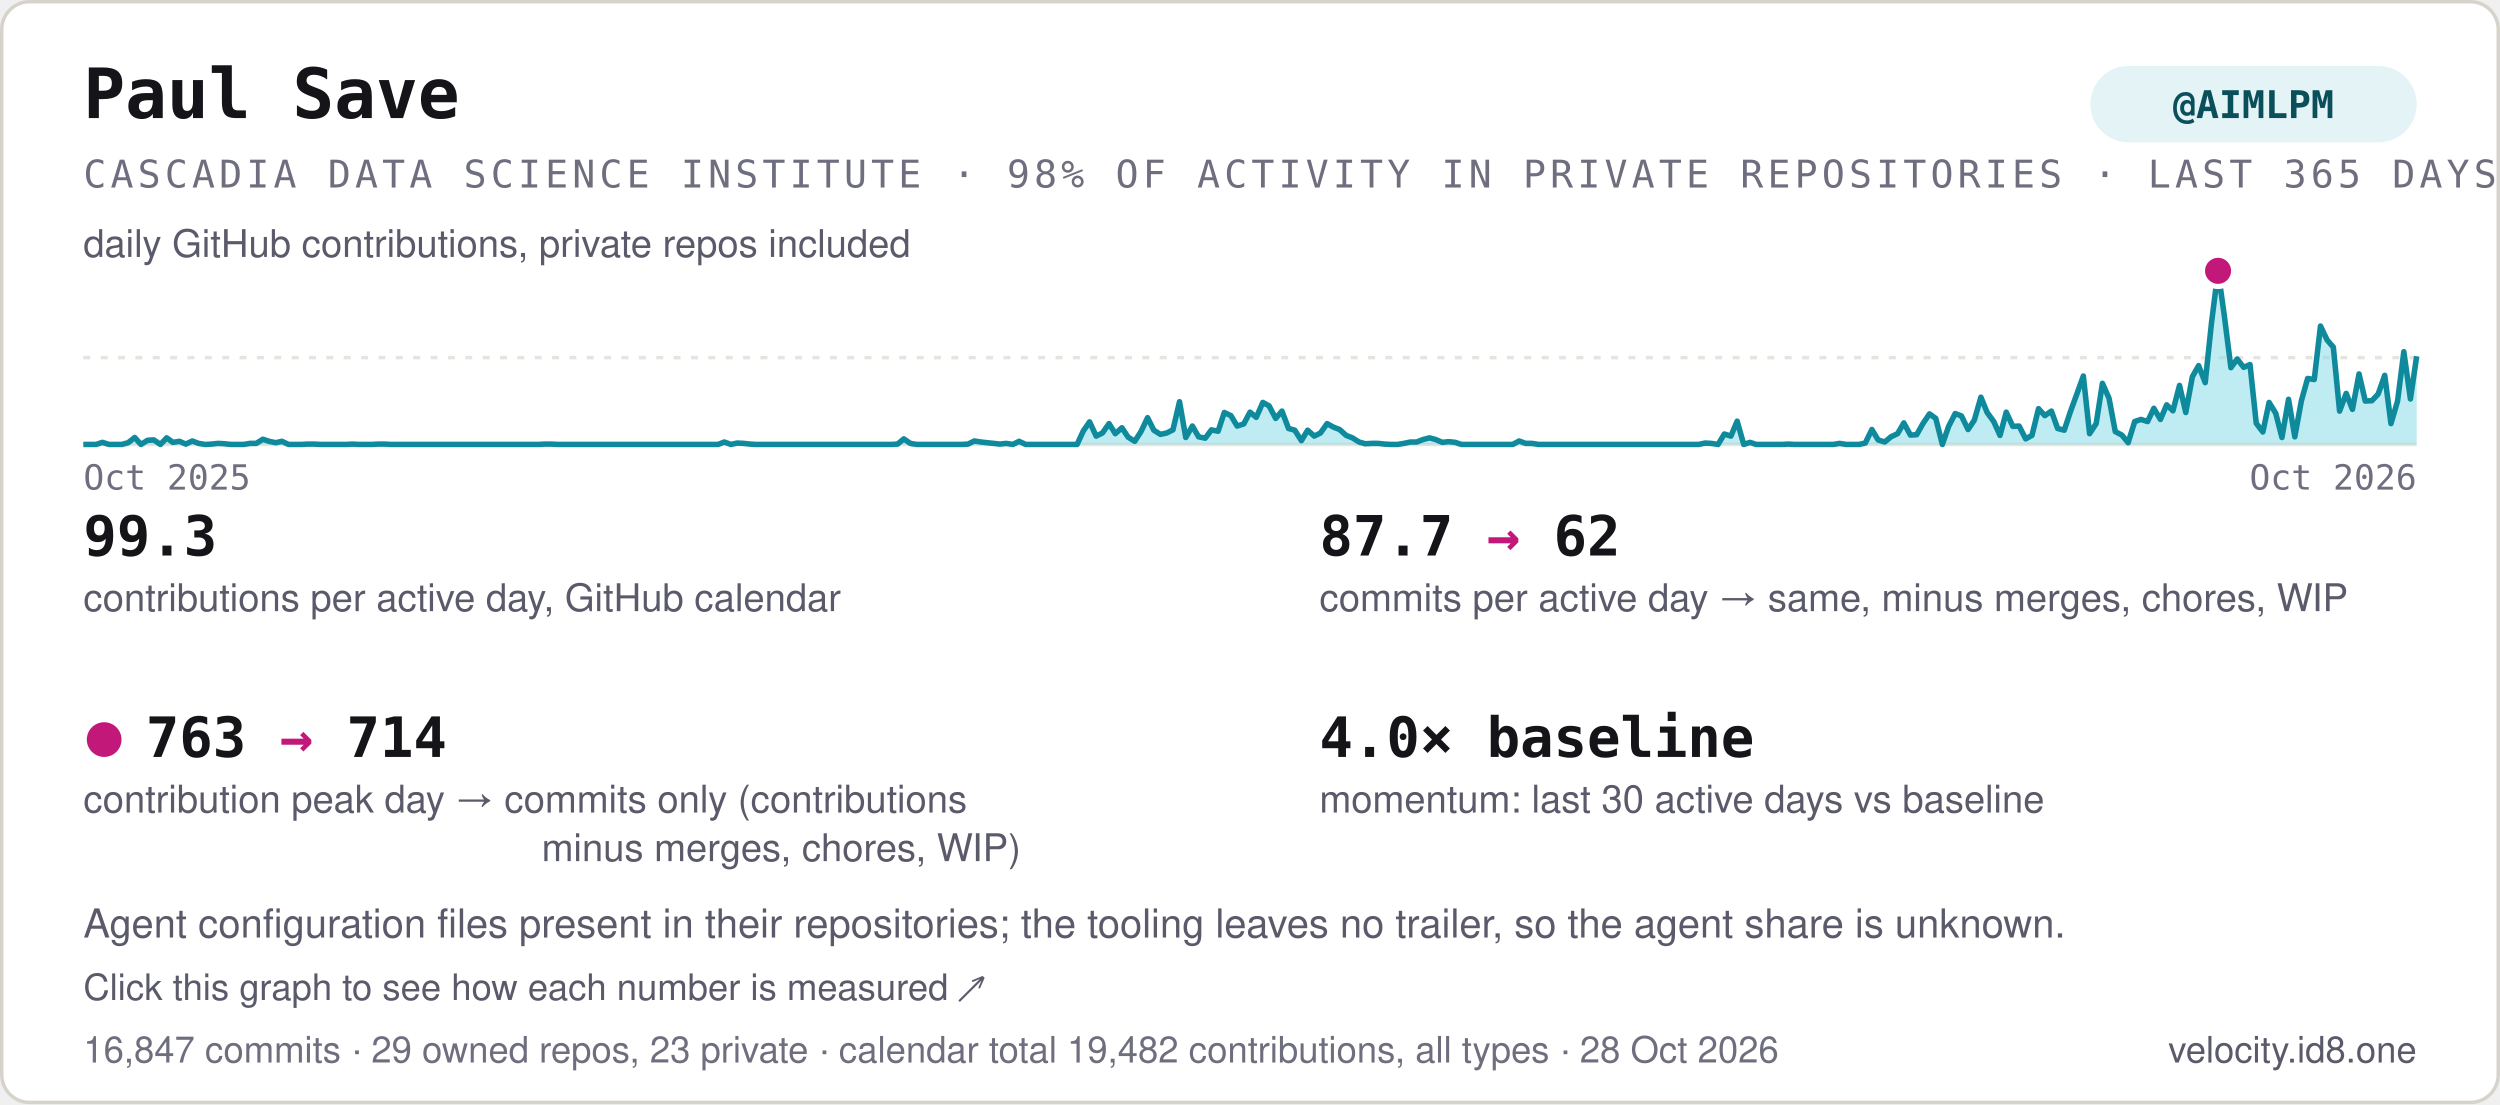
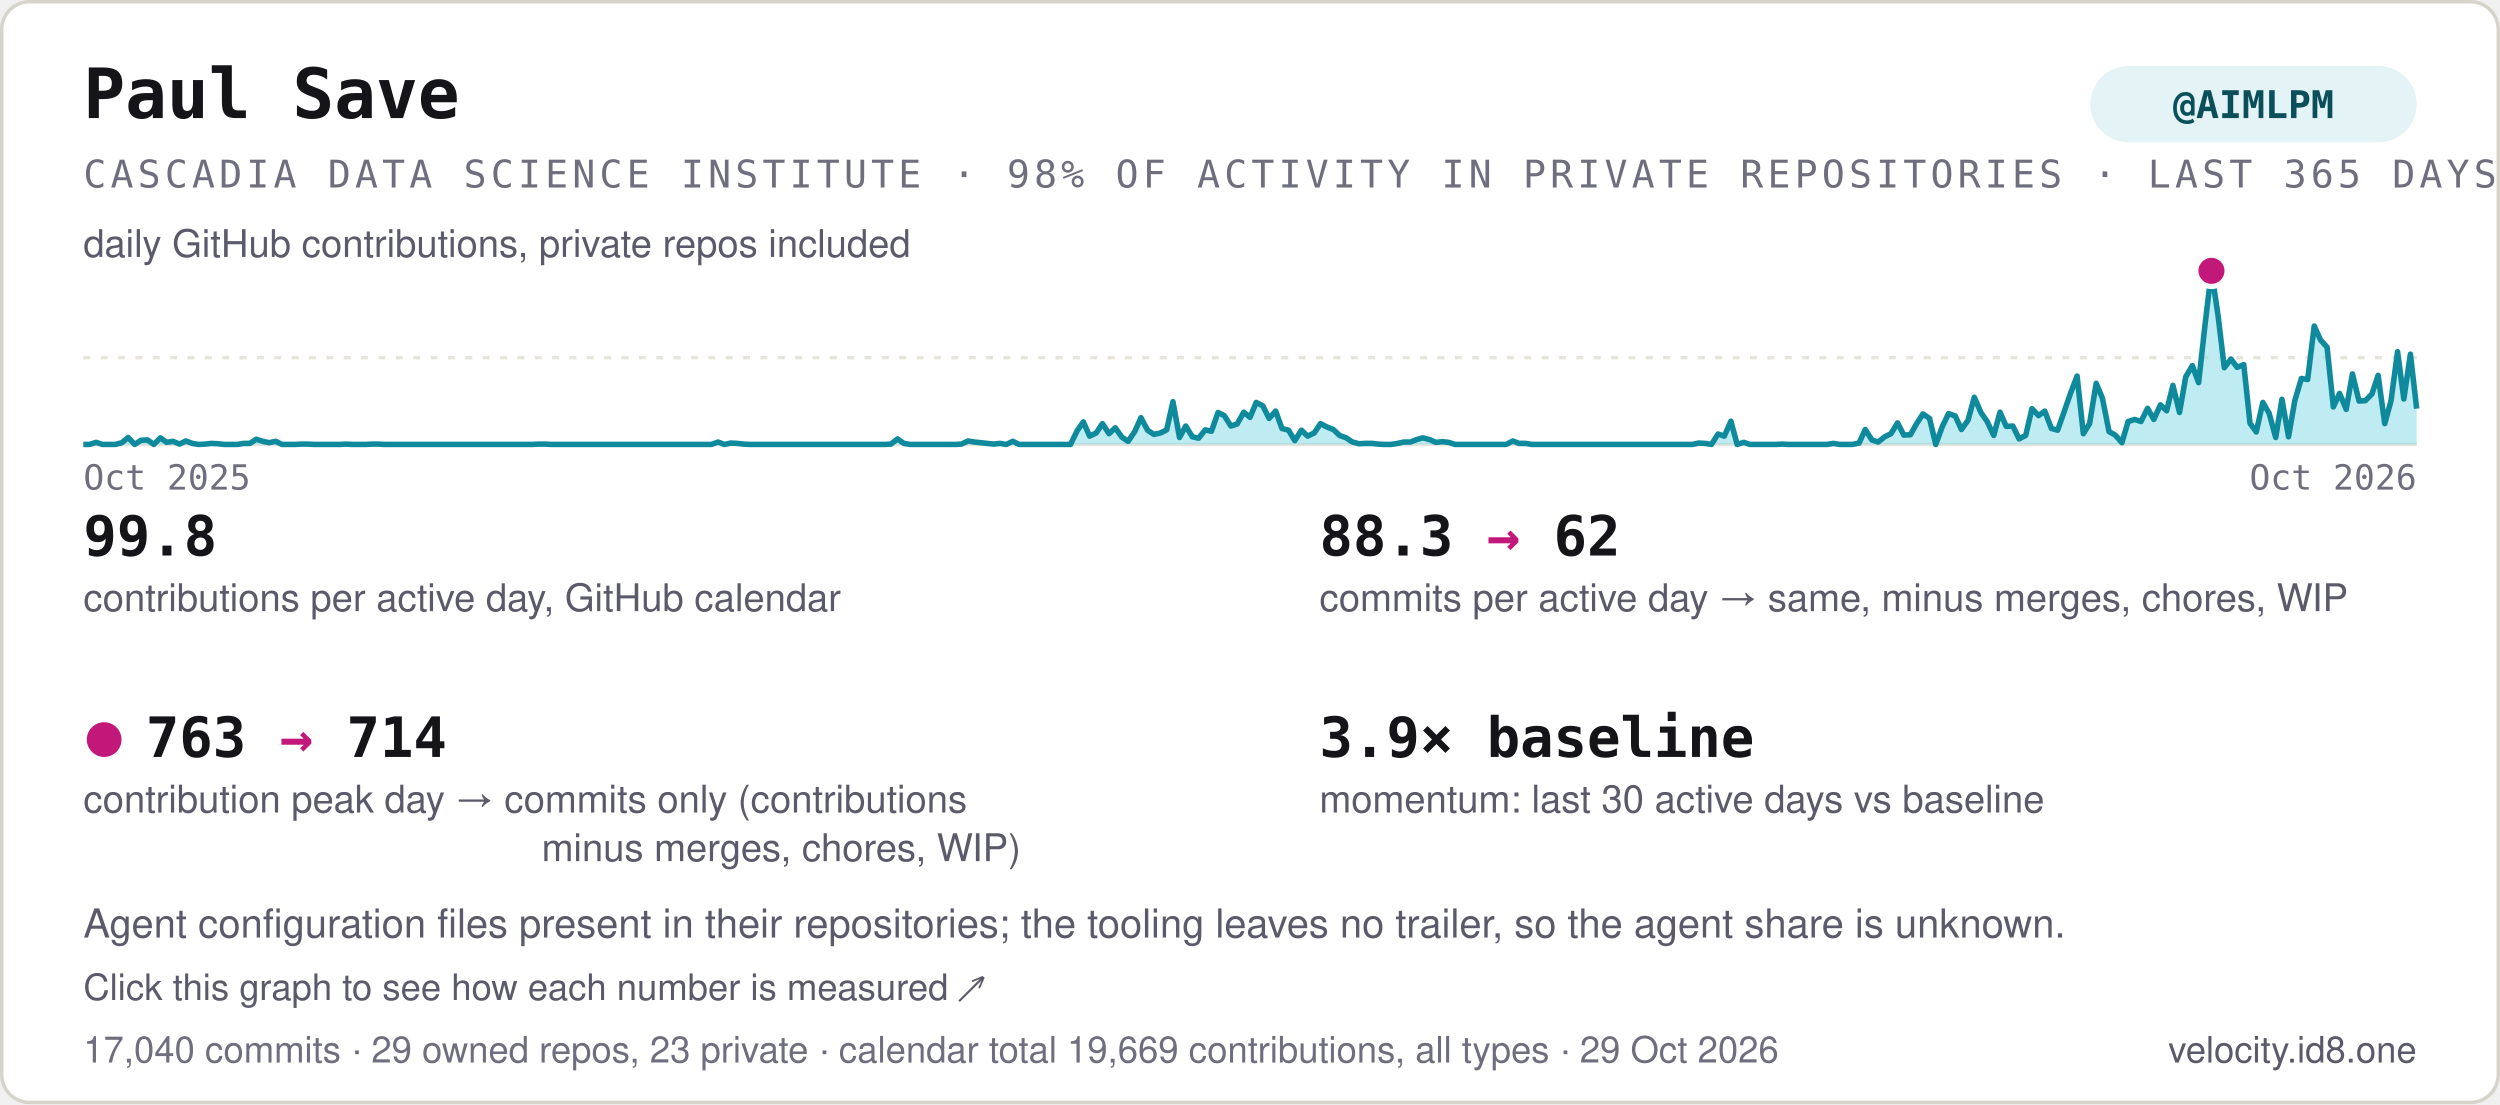
<svg xmlns="http://www.w3.org/2000/svg" width="720" height="318" viewBox="0 0 720 318" role="img" aria-label="Paul Save: Velocity Graph">
  <rect x="0.5" y="0.5" width="719" height="317" rx="8" fill="#FFFFFF" stroke="#D5D3CA" />
  <text x="24" y="34" font-family="Departure Mono, JetBrains Mono, ui-monospace, Menlo, monospace" font-size="20" font-weight="700" fill="#141419">Paul Save</text>
  <text x="24" y="54" font-family="Departure Mono, JetBrains Mono, ui-monospace, Menlo, monospace" font-size="11" letter-spacing="1.2" fill="#6E6E7E">CASCADIA DATA SCIENCE INSTITUTE · 98% OF ACTIVITY IN PRIVATE REPOSITORIES · LAST 365 DAYS</text>
  <rect x="602" y="19" width="94" height="22" rx="11" fill="#E4F3F6" />
  <text x="649" y="34" text-anchor="middle" font-family="Departure Mono, JetBrains Mono, ui-monospace, Menlo, monospace" font-size="11" font-weight="600" fill="#0A4F5A">@AIMLPM</text>
  <line x1="24" x2="696" y1="128" y2="128" stroke="#E6E4DC" />
  <line x1="24" x2="696" y1="103.0" y2="103.0" stroke="#E6E4DC" stroke-dasharray="2 3" />
-   <path d="M24.0,128.0 L25.8,128.0 L27.7,128.0 L29.5,127.4 L31.4,128.0 L33.2,128.0 L35.1,128.0 L36.9,127.5 L38.8,126.0 L40.6,128.0 L42.5,126.8 L44.3,126.7 L46.2,128.0 L48.0,126.1 L49.8,127.4 L51.7,127.1 L53.5,127.9 L55.4,127.0 L57.2,127.7 L59.1,128.0 L60.9,127.9 L62.8,127.7 L64.6,127.8 L66.5,128.0 L68.3,128.0 L70.2,128.0 L72.0,127.7 L73.8,127.7 L75.7,126.5 L77.5,127.1 L79.4,127.5 L81.2,127.1 L83.1,128.0 L84.9,128.0 L86.8,128.0 L88.6,127.9 L90.5,127.9 L92.3,128.0 L94.2,128.0 L96.0,128.0 L97.8,128.0 L99.7,128.0 L101.5,127.9 L103.4,128.0 L105.2,128.0 L107.1,128.0 L108.9,127.9 L110.8,127.9 L112.6,128.0 L114.5,128.0 L116.3,128.0 L118.2,128.0 L120.0,128.0 L121.8,128.0 L123.7,128.0 L125.5,128.0 L127.4,128.0 L129.2,128.0 L131.1,128.0 L132.9,128.0 L134.8,128.0 L136.6,128.0 L138.5,128.0 L140.3,128.0 L142.2,128.0 L144.0,128.0 L145.8,128.0 L147.7,128.0 L149.5,128.0 L151.4,128.0 L153.2,128.0 L155.1,128.0 L156.9,127.9 L158.8,127.9 L160.6,128.0 L162.5,128.0 L164.3,128.0 L166.2,128.0 L168.0,128.0 L169.8,128.0 L171.7,128.0 L173.5,128.0 L175.4,128.0 L177.2,128.0 L179.1,128.0 L180.9,128.0 L182.8,128.0 L184.6,128.0 L186.5,128.0 L188.3,128.0 L190.2,128.0 L192.0,128.0 L193.8,128.0 L195.7,128.0 L197.5,128.0 L199.4,128.0 L201.2,128.0 L203.1,128.0 L204.9,128.0 L206.8,128.0 L208.6,127.3 L210.5,128.0 L212.3,127.6 L214.2,127.7 L216.0,127.9 L217.8,128.0 L219.7,128.0 L221.5,128.0 L223.4,128.0 L225.2,128.0 L227.1,128.0 L228.9,128.0 L230.8,128.0 L232.6,128.0 L234.5,128.0 L236.3,128.0 L238.2,128.0 L240.0,128.0 L241.8,128.0 L243.7,128.0 L245.5,128.0 L247.4,128.0 L249.2,128.0 L251.1,128.0 L252.9,128.0 L254.8,128.0 L256.6,128.0 L258.5,127.9 L260.3,126.4 L262.2,127.7 L264.0,128.0 L265.8,128.0 L267.7,128.0 L269.5,128.0 L271.4,128.0 L273.2,128.0 L275.1,128.0 L276.9,128.0 L278.8,127.9 L280.6,127.0 L282.5,127.3 L284.3,127.5 L286.2,127.7 L288.0,127.9 L289.8,127.7 L291.7,128.0 L293.5,127.1 L295.4,128.0 L297.2,128.0 L299.1,128.0 L300.9,128.0 L302.8,128.0 L304.6,128.0 L306.5,128.0 L308.3,128.0 L310.2,128.0 L312.0,124.1 L313.8,121.5 L315.7,125.6 L317.5,124.7 L319.4,122.0 L321.2,124.9 L323.1,123.2 L324.9,125.9 L326.8,127.1 L328.6,124.3 L330.5,120.3 L332.3,123.9 L334.2,125.1 L336.0,124.7 L337.8,123.8 L339.7,115.7 L341.5,126.0 L343.4,122.7 L345.2,125.8 L347.1,126.2 L348.9,123.8 L350.8,124.2 L352.6,118.8 L354.5,119.7 L356.3,122.7 L358.2,122.1 L360.0,118.7 L361.8,120.2 L363.7,115.9 L365.5,116.9 L367.4,120.5 L369.2,118.4 L371.1,123.4 L372.9,123.9 L374.8,126.9 L376.6,123.9 L378.5,125.6 L380.3,124.7 L382.2,122.0 L384.0,123.0 L385.8,123.7 L387.7,125.4 L389.5,126.1 L391.4,127.3 L393.2,127.8 L395.1,127.7 L396.9,127.7 L398.8,127.9 L400.6,128.0 L402.5,128.0 L404.3,127.7 L406.2,127.3 L408.0,127.3 L409.8,126.6 L411.7,126.1 L413.5,126.6 L415.4,127.4 L417.2,127.2 L419.1,127.4 L420.9,128.0 L422.8,128.0 L424.6,128.0 L426.5,128.0 L428.3,128.0 L430.2,128.0 L432.0,128.0 L433.8,128.0 L435.7,128.0 L437.5,127.0 L439.4,127.7 L441.2,127.7 L443.1,128.0 L444.9,128.0 L446.8,128.0 L448.6,128.0 L450.5,128.0 L452.3,128.0 L454.2,128.0 L456.0,128.0 L457.8,128.0 L459.7,128.0 L461.5,128.0 L463.4,128.0 L465.2,128.0 L467.1,128.0 L468.9,128.0 L470.8,128.0 L472.6,128.0 L474.5,128.0 L476.3,128.0 L478.2,128.0 L480.0,128.0 L481.8,128.0 L483.7,128.0 L485.5,128.0 L487.4,128.0 L489.2,128.0 L491.1,127.6 L492.9,127.7 L494.8,128.0 L496.6,125.0 L498.5,125.6 L500.3,121.3 L502.2,128.0 L504.0,127.4 L505.8,128.0 L507.7,128.0 L509.5,128.0 L511.4,128.0 L513.2,128.0 L515.1,127.9 L516.9,128.0 L518.8,128.0 L520.6,128.0 L522.5,128.0 L524.3,128.0 L526.2,128.0 L528.0,128.0 L529.8,127.7 L531.7,128.0 L533.5,128.0 L535.4,128.0 L537.2,127.6 L539.1,123.7 L540.9,126.7 L542.8,127.3 L544.6,125.8 L546.5,124.9 L548.3,121.8 L550.2,125.3 L552.0,125.2 L553.8,122.0 L555.7,119.2 L557.5,120.5 L559.4,128.0 L561.2,122.8 L563.1,119.1 L564.9,119.8 L566.8,123.7 L568.6,121.0 L570.5,114.4 L572.3,118.8 L574.2,121.4 L576.0,125.4 L577.8,118.7 L579.7,122.8 L581.5,122.7 L583.4,126.4 L585.2,125.4 L587.1,117.7 L588.9,119.7 L590.8,118.4 L592.6,123.4 L594.5,123.9 L596.3,118.5 L598.2,113.3 L600.0,108.3 L601.8,124.9 L603.7,122.0 L605.5,110.4 L607.4,114.7 L609.2,124.3 L611.1,125.3 L612.9,127.5 L614.8,121.4 L616.6,120.8 L618.5,121.4 L620.3,117.6 L622.2,120.8 L624.0,116.6 L625.8,118.3 L627.7,111.0 L629.5,118.8 L631.4,108.5 L633.2,105.3 L635.1,110.2 L636.9,93.1 L638.8,78.0 L640.6,90.9 L642.5,105.9 L644.3,103.4 L646.2,105.8 L648.0,105.0 L649.8,121.9 L651.7,124.4 L653.5,115.9 L655.4,119.0 L657.2,126.0 L659.1,115.0 L660.9,125.8 L662.8,115.4 L664.6,109.0 L666.5,109.3 L668.3,93.9 L670.2,97.9 L672.0,100.0 L673.8,118.4 L675.7,113.3 L677.5,117.9 L679.4,107.7 L681.2,115.5 L683.1,115.4 L684.9,113.5 L686.8,108.1 L688.6,122.0 L690.5,115.5 L692.3,101.3 L694.2,114.9 L696.0,102.6 L696.0,128 L24,128 Z" fill="#8ADCE8" fill-opacity="0.55" />
-   <path d="M24.0,128.0 L25.8,128.0 L27.7,128.0 L29.5,127.4 L31.4,128.0 L33.2,128.0 L35.1,128.0 L36.9,127.5 L38.8,126.0 L40.6,128.0 L42.5,126.8 L44.3,126.7 L46.2,128.0 L48.0,126.1 L49.8,127.4 L51.7,127.1 L53.5,127.9 L55.4,127.0 L57.2,127.7 L59.1,128.0 L60.9,127.9 L62.8,127.7 L64.6,127.8 L66.5,128.0 L68.3,128.0 L70.2,128.0 L72.0,127.7 L73.8,127.7 L75.7,126.5 L77.5,127.1 L79.4,127.5 L81.2,127.1 L83.1,128.0 L84.9,128.0 L86.8,128.0 L88.6,127.9 L90.5,127.9 L92.3,128.0 L94.2,128.0 L96.0,128.0 L97.8,128.0 L99.7,128.0 L101.5,127.9 L103.4,128.0 L105.2,128.0 L107.1,128.0 L108.9,127.9 L110.8,127.9 L112.6,128.0 L114.5,128.0 L116.3,128.0 L118.2,128.0 L120.0,128.0 L121.8,128.0 L123.7,128.0 L125.5,128.0 L127.4,128.0 L129.2,128.0 L131.1,128.0 L132.9,128.0 L134.8,128.0 L136.6,128.0 L138.5,128.0 L140.3,128.0 L142.2,128.0 L144.0,128.0 L145.8,128.0 L147.7,128.0 L149.5,128.0 L151.4,128.0 L153.2,128.0 L155.1,128.0 L156.9,127.9 L158.8,127.9 L160.6,128.0 L162.5,128.0 L164.3,128.0 L166.2,128.0 L168.0,128.0 L169.8,128.0 L171.7,128.0 L173.5,128.0 L175.4,128.0 L177.2,128.0 L179.1,128.0 L180.9,128.0 L182.8,128.0 L184.6,128.0 L186.5,128.0 L188.3,128.0 L190.2,128.0 L192.0,128.0 L193.8,128.0 L195.7,128.0 L197.5,128.0 L199.4,128.0 L201.2,128.0 L203.1,128.0 L204.9,128.0 L206.8,128.0 L208.6,127.3 L210.5,128.0 L212.3,127.6 L214.2,127.7 L216.0,127.9 L217.8,128.0 L219.7,128.0 L221.5,128.0 L223.4,128.0 L225.2,128.0 L227.1,128.0 L228.9,128.0 L230.8,128.0 L232.6,128.0 L234.5,128.0 L236.3,128.0 L238.2,128.0 L240.0,128.0 L241.8,128.0 L243.7,128.0 L245.5,128.0 L247.4,128.0 L249.2,128.0 L251.1,128.0 L252.9,128.0 L254.8,128.0 L256.6,128.0 L258.5,127.9 L260.3,126.4 L262.2,127.7 L264.0,128.0 L265.8,128.0 L267.7,128.0 L269.5,128.0 L271.4,128.0 L273.2,128.0 L275.1,128.0 L276.9,128.0 L278.8,127.9 L280.6,127.0 L282.5,127.3 L284.3,127.5 L286.2,127.7 L288.0,127.9 L289.8,127.7 L291.7,128.0 L293.5,127.1 L295.4,128.0 L297.2,128.0 L299.1,128.0 L300.9,128.0 L302.8,128.0 L304.6,128.0 L306.5,128.0 L308.3,128.0 L310.2,128.0 L312.0,124.1 L313.8,121.5 L315.7,125.6 L317.5,124.7 L319.4,122.0 L321.2,124.9 L323.1,123.2 L324.9,125.9 L326.8,127.1 L328.6,124.3 L330.5,120.3 L332.3,123.9 L334.2,125.1 L336.0,124.7 L337.8,123.8 L339.7,115.7 L341.5,126.0 L343.4,122.7 L345.2,125.8 L347.1,126.2 L348.9,123.8 L350.8,124.2 L352.6,118.8 L354.5,119.7 L356.3,122.7 L358.2,122.1 L360.0,118.7 L361.8,120.2 L363.7,115.9 L365.5,116.9 L367.4,120.5 L369.2,118.4 L371.1,123.4 L372.9,123.9 L374.8,126.9 L376.6,123.9 L378.5,125.6 L380.3,124.7 L382.2,122.0 L384.0,123.0 L385.8,123.7 L387.7,125.4 L389.5,126.1 L391.4,127.3 L393.2,127.8 L395.1,127.7 L396.9,127.7 L398.8,127.9 L400.6,128.0 L402.5,128.0 L404.3,127.7 L406.2,127.3 L408.0,127.3 L409.8,126.6 L411.7,126.1 L413.5,126.6 L415.4,127.4 L417.2,127.2 L419.1,127.4 L420.9,128.0 L422.8,128.0 L424.6,128.0 L426.5,128.0 L428.3,128.0 L430.2,128.0 L432.0,128.0 L433.8,128.0 L435.7,128.0 L437.5,127.0 L439.4,127.7 L441.2,127.7 L443.1,128.0 L444.9,128.0 L446.8,128.0 L448.6,128.0 L450.5,128.0 L452.3,128.0 L454.2,128.0 L456.0,128.0 L457.8,128.0 L459.7,128.0 L461.5,128.0 L463.4,128.0 L465.2,128.0 L467.1,128.0 L468.9,128.0 L470.8,128.0 L472.6,128.0 L474.5,128.0 L476.3,128.0 L478.2,128.0 L480.0,128.0 L481.8,128.0 L483.7,128.0 L485.5,128.0 L487.4,128.0 L489.2,128.0 L491.1,127.6 L492.9,127.7 L494.8,128.0 L496.6,125.0 L498.5,125.6 L500.3,121.3 L502.2,128.0 L504.0,127.4 L505.8,128.0 L507.7,128.0 L509.5,128.0 L511.4,128.0 L513.2,128.0 L515.1,127.9 L516.9,128.0 L518.8,128.0 L520.6,128.0 L522.5,128.0 L524.3,128.0 L526.2,128.0 L528.0,128.0 L529.8,127.7 L531.7,128.0 L533.5,128.0 L535.4,128.0 L537.2,127.6 L539.1,123.7 L540.9,126.7 L542.8,127.3 L544.6,125.8 L546.5,124.9 L548.3,121.8 L550.2,125.3 L552.0,125.2 L553.8,122.0 L555.7,119.2 L557.5,120.5 L559.4,128.0 L561.2,122.8 L563.1,119.1 L564.9,119.8 L566.8,123.7 L568.6,121.0 L570.5,114.4 L572.3,118.8 L574.2,121.4 L576.0,125.4 L577.8,118.7 L579.7,122.8 L581.5,122.7 L583.4,126.4 L585.2,125.4 L587.1,117.7 L588.9,119.7 L590.8,118.4 L592.6,123.4 L594.5,123.9 L596.3,118.5 L598.2,113.3 L600.0,108.3 L601.8,124.9 L603.7,122.0 L605.5,110.4 L607.4,114.7 L609.2,124.3 L611.1,125.3 L612.9,127.5 L614.8,121.4 L616.6,120.8 L618.5,121.4 L620.3,117.6 L622.2,120.8 L624.0,116.6 L625.8,118.3 L627.7,111.0 L629.5,118.8 L631.4,108.5 L633.2,105.3 L635.1,110.2 L636.9,93.1 L638.8,78.0 L640.6,90.9 L642.5,105.9 L644.3,103.4 L646.2,105.8 L648.0,105.0 L649.8,121.9 L651.7,124.4 L653.5,115.9 L655.4,119.0 L657.2,126.0 L659.1,115.0 L660.9,125.8 L662.8,115.4 L664.6,109.0 L666.5,109.3 L668.3,93.9 L670.2,97.9 L672.0,100.0 L673.8,118.4 L675.7,113.3 L677.5,117.9 L679.4,107.7 L681.2,115.5 L683.1,115.4 L684.9,113.5 L686.8,108.1 L688.6,122.0 L690.5,115.5 L692.3,101.3 L694.2,114.9 L696.0,102.6" fill="none" stroke="#0F8A9C" stroke-width="1.6" stroke-linejoin="round" />
-   <circle cx="638.8" cy="78.0" r="4.5" fill="#C2187A" stroke="#FFFFFF" stroke-width="1.5" />
+   <path d="M24.0,128.0 L25.8,128.0 L27.7,127.4 L29.5,128.0 L31.4,128.0 L33.2,128.0 L35.1,127.5 L36.9,126.0 L38.8,128.0 L40.6,126.8 L42.5,126.7 L44.3,128.0 L46.2,126.1 L48.0,127.4 L49.8,127.1 L51.7,127.9 L53.5,127.0 L55.4,127.7 L57.2,128.0 L59.1,127.9 L60.9,127.7 L62.8,127.8 L64.6,128.0 L66.5,128.0 L68.3,128.0 L70.2,127.7 L72.0,127.7 L73.8,126.5 L75.7,127.1 L77.5,127.5 L79.4,127.1 L81.2,128.0 L83.1,128.0 L84.9,128.0 L86.8,127.9 L88.6,127.9 L90.5,128.0 L92.3,128.0 L94.2,128.0 L96.0,128.0 L97.8,128.0 L99.7,127.9 L101.5,128.0 L103.4,128.0 L105.2,128.0 L107.1,127.9 L108.9,127.9 L110.8,128.0 L112.6,128.0 L114.5,128.0 L116.3,128.0 L118.2,128.0 L120.0,128.0 L121.8,128.0 L123.7,128.0 L125.5,128.0 L127.4,128.0 L129.2,128.0 L131.1,128.0 L132.9,128.0 L134.8,128.0 L136.6,128.0 L138.5,128.0 L140.3,128.0 L142.2,128.0 L144.0,128.0 L145.8,128.0 L147.7,128.0 L149.5,128.0 L151.4,128.0 L153.2,128.0 L155.1,127.9 L156.9,127.9 L158.8,128.0 L160.6,128.0 L162.5,128.0 L164.3,128.0 L166.2,128.0 L168.0,128.0 L169.8,128.0 L171.7,128.0 L173.5,128.0 L175.4,128.0 L177.2,128.0 L179.1,128.0 L180.9,128.0 L182.8,128.0 L184.6,128.0 L186.5,128.0 L188.3,128.0 L190.2,128.0 L192.0,128.0 L193.8,128.0 L195.7,128.0 L197.5,128.0 L199.4,128.0 L201.2,128.0 L203.1,128.0 L204.9,128.0 L206.8,127.3 L208.6,128.0 L210.5,127.6 L212.3,127.7 L214.2,127.9 L216.0,128.0 L217.8,128.0 L219.7,128.0 L221.5,128.0 L223.4,128.0 L225.2,128.0 L227.1,128.0 L228.9,128.0 L230.8,128.0 L232.6,128.0 L234.5,128.0 L236.3,128.0 L238.2,128.0 L240.0,128.0 L241.8,128.0 L243.7,128.0 L245.5,128.0 L247.4,128.0 L249.2,128.0 L251.1,128.0 L252.9,128.0 L254.8,128.0 L256.6,127.9 L258.5,126.4 L260.3,127.7 L262.2,128.0 L264.0,128.0 L265.8,128.0 L267.7,128.0 L269.5,128.0 L271.4,128.0 L273.2,128.0 L275.1,128.0 L276.9,127.9 L278.8,127.0 L280.6,127.3 L282.5,127.5 L284.3,127.7 L286.2,127.9 L288.0,127.7 L289.8,128.0 L291.7,127.1 L293.5,128.0 L295.4,128.0 L297.2,128.0 L299.1,128.0 L300.9,128.0 L302.8,128.0 L304.6,128.0 L306.5,128.0 L308.3,128.0 L310.2,124.1 L312.0,121.5 L313.8,125.6 L315.7,124.7 L317.5,122.0 L319.4,124.9 L321.2,123.2 L323.1,125.9 L324.9,127.1 L326.8,124.3 L328.6,120.3 L330.5,123.9 L332.3,125.1 L334.2,124.7 L336.0,123.8 L337.8,115.7 L339.7,126.0 L341.5,122.7 L343.4,125.8 L345.2,126.2 L347.1,123.8 L348.9,124.2 L350.8,118.8 L352.6,119.7 L354.5,122.7 L356.3,122.1 L358.2,118.7 L360.0,120.2 L361.8,115.9 L363.7,116.9 L365.5,120.5 L367.4,118.4 L369.2,123.4 L371.1,123.9 L372.9,126.9 L374.8,123.9 L376.6,125.6 L378.5,124.7 L380.3,122.0 L382.2,123.0 L384.0,123.7 L385.8,125.4 L387.7,126.1 L389.5,127.3 L391.4,127.8 L393.2,127.7 L395.1,127.7 L396.9,127.9 L398.8,128.0 L400.6,128.0 L402.5,127.7 L404.3,127.3 L406.2,127.3 L408.0,126.6 L409.8,126.1 L411.7,126.6 L413.5,127.4 L415.4,127.2 L417.2,127.4 L419.1,128.0 L420.9,128.0 L422.8,128.0 L424.6,128.0 L426.5,128.0 L428.3,128.0 L430.2,128.0 L432.0,128.0 L433.8,128.0 L435.7,127.0 L437.5,127.7 L439.4,127.7 L441.2,128.0 L443.1,128.0 L444.9,128.0 L446.8,128.0 L448.6,128.0 L450.5,128.0 L452.3,128.0 L454.2,128.0 L456.0,128.0 L457.8,128.0 L459.7,128.0 L461.5,128.0 L463.4,128.0 L465.2,128.0 L467.1,128.0 L468.9,128.0 L470.8,128.0 L472.6,128.0 L474.5,128.0 L476.3,128.0 L478.2,128.0 L480.0,128.0 L481.8,128.0 L483.7,128.0 L485.5,128.0 L487.4,128.0 L489.2,127.6 L491.1,127.7 L492.9,128.0 L494.8,125.0 L496.6,125.6 L498.5,121.3 L500.3,128.0 L502.2,127.4 L504.0,128.0 L505.8,128.0 L507.7,128.0 L509.5,128.0 L511.4,128.0 L513.2,127.9 L515.1,128.0 L516.9,128.0 L518.8,128.0 L520.6,128.0 L522.5,128.0 L524.3,128.0 L526.2,128.0 L528.0,127.7 L529.8,128.0 L531.7,128.0 L533.5,128.0 L535.4,127.6 L537.2,123.7 L539.1,126.7 L540.9,127.3 L542.8,125.8 L544.6,124.9 L546.5,121.8 L548.3,125.3 L550.2,125.2 L552.0,122.0 L553.8,119.2 L555.7,120.5 L557.5,128.0 L559.4,122.8 L561.2,119.1 L563.1,119.8 L564.9,123.7 L566.8,121.0 L568.6,114.4 L570.5,118.8 L572.3,121.4 L574.2,125.4 L576.0,118.7 L577.8,122.8 L579.7,122.7 L581.5,126.4 L583.4,125.4 L585.2,117.7 L587.1,119.7 L588.9,118.4 L590.8,123.4 L592.6,123.9 L594.5,118.5 L596.3,113.3 L598.2,108.3 L600.0,124.9 L601.8,122.0 L603.7,110.4 L605.5,114.7 L607.4,124.3 L609.2,125.3 L611.1,127.5 L612.9,121.4 L614.8,120.8 L616.6,121.4 L618.5,117.6 L620.3,120.8 L622.2,116.6 L624.0,118.3 L625.8,111.0 L627.7,118.8 L629.5,108.5 L631.4,105.3 L633.2,110.2 L635.1,93.1 L636.9,78.0 L638.8,90.9 L640.6,105.9 L642.5,103.4 L644.3,105.8 L646.2,105.0 L648.0,121.9 L649.8,124.4 L651.7,115.9 L653.5,119.0 L655.4,126.0 L657.2,115.0 L659.1,125.8 L660.9,115.4 L662.8,109.0 L664.6,109.3 L666.5,93.9 L668.3,97.9 L670.2,100.0 L672.0,117.2 L673.8,113.3 L675.7,117.9 L677.5,107.7 L679.4,115.5 L681.2,115.4 L683.1,113.5 L684.9,108.1 L686.8,122.0 L688.6,115.5 L690.5,101.3 L692.3,114.9 L694.2,102.0 L696.0,117.7 L696.0,128 L24,128 Z" fill="#8ADCE8" fill-opacity="0.55" />
+   <path d="M24.0,128.0 L25.8,128.0 L27.7,127.4 L29.5,128.0 L31.4,128.0 L33.2,128.0 L35.1,127.5 L36.9,126.0 L38.8,128.0 L40.6,126.8 L42.5,126.7 L44.3,128.0 L46.2,126.1 L48.0,127.4 L49.8,127.1 L51.7,127.9 L53.5,127.0 L55.4,127.7 L57.2,128.0 L59.1,127.9 L60.9,127.7 L62.8,127.8 L64.6,128.0 L66.5,128.0 L68.3,128.0 L70.2,127.7 L72.0,127.7 L73.8,126.5 L75.7,127.1 L77.5,127.5 L79.4,127.1 L81.2,128.0 L83.1,128.0 L84.9,128.0 L86.8,127.9 L88.6,127.9 L90.5,128.0 L92.3,128.0 L94.2,128.0 L96.0,128.0 L97.8,128.0 L99.7,127.9 L101.5,128.0 L103.4,128.0 L105.2,128.0 L107.1,127.9 L108.9,127.9 L110.8,128.0 L112.6,128.0 L114.5,128.0 L116.3,128.0 L118.2,128.0 L120.0,128.0 L121.8,128.0 L123.7,128.0 L125.5,128.0 L127.4,128.0 L129.2,128.0 L131.1,128.0 L132.9,128.0 L134.8,128.0 L136.6,128.0 L138.5,128.0 L140.3,128.0 L142.2,128.0 L144.0,128.0 L145.8,128.0 L147.7,128.0 L149.5,128.0 L151.4,128.0 L153.2,128.0 L155.1,127.9 L156.9,127.9 L158.8,128.0 L160.6,128.0 L162.5,128.0 L164.3,128.0 L166.2,128.0 L168.0,128.0 L169.8,128.0 L171.7,128.0 L173.5,128.0 L175.4,128.0 L177.2,128.0 L179.1,128.0 L180.9,128.0 L182.8,128.0 L184.6,128.0 L186.5,128.0 L188.3,128.0 L190.2,128.0 L192.0,128.0 L193.8,128.0 L195.7,128.0 L197.5,128.0 L199.4,128.0 L201.2,128.0 L203.1,128.0 L204.9,128.0 L206.8,127.3 L208.6,128.0 L210.5,127.6 L212.3,127.7 L214.2,127.9 L216.0,128.0 L217.8,128.0 L219.7,128.0 L221.5,128.0 L223.4,128.0 L225.2,128.0 L227.1,128.0 L228.9,128.0 L230.8,128.0 L232.6,128.0 L234.5,128.0 L236.3,128.0 L238.2,128.0 L240.0,128.0 L241.8,128.0 L243.7,128.0 L245.5,128.0 L247.4,128.0 L249.2,128.0 L251.1,128.0 L252.9,128.0 L254.8,128.0 L256.6,127.9 L258.5,126.4 L260.3,127.7 L262.2,128.0 L264.0,128.0 L265.8,128.0 L267.7,128.0 L269.5,128.0 L271.4,128.0 L273.2,128.0 L275.1,128.0 L276.9,127.9 L278.8,127.0 L280.6,127.3 L282.5,127.5 L284.3,127.7 L286.2,127.9 L288.0,127.7 L289.8,128.0 L291.7,127.1 L293.5,128.0 L295.4,128.0 L297.2,128.0 L299.1,128.0 L300.9,128.0 L302.8,128.0 L304.6,128.0 L306.5,128.0 L308.3,128.0 L310.2,124.1 L312.0,121.5 L313.8,125.6 L315.7,124.7 L317.5,122.0 L319.4,124.9 L321.2,123.2 L323.1,125.9 L324.9,127.1 L326.8,124.3 L328.6,120.3 L330.5,123.9 L332.3,125.1 L334.2,124.7 L336.0,123.8 L337.8,115.7 L339.7,126.0 L341.5,122.7 L343.4,125.8 L345.2,126.2 L347.1,123.8 L348.9,124.2 L350.8,118.8 L352.6,119.7 L354.5,122.7 L356.3,122.1 L358.2,118.7 L360.0,120.2 L361.8,115.9 L363.7,116.9 L365.5,120.5 L367.4,118.4 L369.2,123.4 L371.1,123.9 L372.9,126.9 L374.8,123.9 L376.6,125.6 L378.5,124.7 L380.3,122.0 L382.2,123.0 L384.0,123.7 L385.8,125.4 L387.7,126.1 L389.5,127.3 L391.4,127.8 L393.2,127.7 L395.1,127.7 L396.9,127.9 L398.8,128.0 L400.6,128.0 L402.5,127.7 L404.3,127.3 L406.2,127.3 L408.0,126.6 L409.8,126.1 L411.7,126.6 L413.5,127.4 L415.4,127.2 L417.2,127.4 L419.1,128.0 L420.9,128.0 L422.8,128.0 L424.6,128.0 L426.5,128.0 L428.3,128.0 L430.2,128.0 L432.0,128.0 L433.8,128.0 L435.7,127.0 L437.5,127.7 L439.4,127.7 L441.2,128.0 L443.1,128.0 L444.9,128.0 L446.8,128.0 L448.6,128.0 L450.5,128.0 L452.3,128.0 L454.2,128.0 L456.0,128.0 L457.8,128.0 L459.7,128.0 L461.5,128.0 L463.4,128.0 L465.2,128.0 L467.1,128.0 L468.9,128.0 L470.8,128.0 L472.6,128.0 L474.5,128.0 L476.3,128.0 L478.2,128.0 L480.0,128.0 L481.8,128.0 L483.7,128.0 L485.5,128.0 L487.4,128.0 L489.2,127.6 L491.1,127.7 L492.9,128.0 L494.8,125.0 L496.6,125.6 L498.5,121.3 L500.3,128.0 L502.2,127.4 L504.0,128.0 L505.8,128.0 L507.7,128.0 L509.5,128.0 L511.4,128.0 L513.2,127.9 L515.1,128.0 L516.9,128.0 L518.8,128.0 L520.6,128.0 L522.5,128.0 L524.3,128.0 L526.2,128.0 L528.0,127.7 L529.8,128.0 L531.7,128.0 L533.5,128.0 L535.4,127.6 L537.2,123.7 L539.1,126.7 L540.9,127.3 L542.8,125.8 L544.6,124.9 L546.5,121.8 L548.3,125.3 L550.2,125.2 L552.0,122.0 L553.8,119.2 L555.7,120.5 L557.5,128.0 L559.4,122.8 L561.2,119.1 L563.1,119.8 L564.9,123.7 L566.8,121.0 L568.6,114.4 L570.5,118.8 L572.3,121.4 L574.2,125.4 L576.0,118.7 L577.8,122.8 L579.7,122.7 L581.5,126.4 L583.4,125.4 L585.2,117.7 L587.1,119.7 L588.9,118.4 L590.8,123.4 L592.6,123.9 L594.5,118.5 L596.3,113.3 L598.2,108.3 L600.0,124.9 L601.8,122.0 L603.7,110.4 L605.5,114.7 L607.4,124.3 L609.2,125.3 L611.1,127.5 L612.9,121.4 L614.8,120.8 L616.6,121.4 L618.5,117.6 L620.3,120.8 L622.2,116.6 L624.0,118.3 L625.8,111.0 L627.7,118.8 L629.5,108.5 L631.4,105.3 L633.2,110.2 L635.1,93.1 L636.9,78.0 L638.8,90.9 L640.6,105.9 L642.5,103.4 L644.3,105.8 L646.2,105.0 L648.0,121.9 L649.8,124.4 L651.7,115.9 L653.5,119.0 L655.4,126.0 L657.2,115.0 L659.1,125.8 L660.9,115.4 L662.8,109.0 L664.6,109.3 L666.5,93.9 L668.3,97.9 L670.2,100.0 L672.0,117.2 L673.8,113.3 L675.7,117.9 L677.5,107.7 L679.4,115.5 L681.2,115.4 L683.1,113.5 L684.9,108.1 L686.8,122.0 L688.6,115.5 L690.5,101.3 L692.3,114.9 L694.2,102.0 L696.0,117.7" fill="none" stroke="#0F8A9C" stroke-width="1.6" stroke-linejoin="round" />
+   <circle cx="636.9" cy="78.0" r="4.5" fill="#C2187A" stroke="#FFFFFF" stroke-width="1.5" />
  <text x="24" y="141" font-family="Departure Mono, JetBrains Mono, ui-monospace, Menlo, monospace" font-size="10" fill="#6E6E7E">Oct 2025</text>
  <text x="696" y="141" text-anchor="end" font-family="Departure Mono, JetBrains Mono, ui-monospace, Menlo, monospace" font-size="10" fill="#6E6E7E">Oct 2026</text>
  <text x="24" y="74" font-family="-apple-system, BlinkMacSystemFont, 'Segoe UI', Helvetica, Arial, sans-serif" font-size="11" fill="#5A5A6A">daily GitHub contributions, private repos included</text>
-   <text x="24" y="160" font-family="Departure Mono, JetBrains Mono, ui-monospace, Menlo, monospace" font-size="16" font-weight="600" fill="#141419">99.3</text>
+   <text x="24" y="160" font-family="Departure Mono, JetBrains Mono, ui-monospace, Menlo, monospace" font-size="16" font-weight="600" fill="#141419">99.8</text>
  <text x="24" y="176" font-family="-apple-system, BlinkMacSystemFont, 'Segoe UI', Helvetica, Arial, sans-serif" font-size="11" fill="#5A5A6A">contributions per active day, GitHub calendar</text>
-   <text x="380" y="160" font-family="Departure Mono, JetBrains Mono, ui-monospace, Menlo, monospace" font-size="16" font-weight="600" fill="#141419">87.7 <tspan fill="#C2187A">→</tspan> 62</text>
+   <text x="380" y="160" font-family="Departure Mono, JetBrains Mono, ui-monospace, Menlo, monospace" font-size="16" font-weight="600" fill="#141419">88.3 <tspan fill="#C2187A">→</tspan> 62</text>
  <text x="380" y="176" font-family="-apple-system, BlinkMacSystemFont, 'Segoe UI', Helvetica, Arial, sans-serif" font-size="11" fill="#5A5A6A">commits per active day → same, minus merges, chores, WIP</text>
  <circle cx="30" cy="213" r="5" fill="#C2187A" />
  <text x="42" y="218" font-family="Departure Mono, JetBrains Mono, ui-monospace, Menlo, monospace" font-size="16" font-weight="600" fill="#141419">763 <tspan fill="#C2187A">→</tspan> 714</text>
  <text x="24" y="234" font-family="-apple-system, BlinkMacSystemFont, 'Segoe UI', Helvetica, Arial, sans-serif" font-size="11" fill="#5A5A6A">contribution peak day → commits only (contributions</text>
  <text x="156" y="248" font-family="-apple-system, BlinkMacSystemFont, 'Segoe UI', Helvetica, Arial, sans-serif" font-size="11" fill="#5A5A6A">minus merges, chores, WIP)</text>
-   <text x="380" y="218" font-family="Departure Mono, JetBrains Mono, ui-monospace, Menlo, monospace" font-size="16" font-weight="600" fill="#141419">4.0× baseline</text>
+   <text x="380" y="218" font-family="Departure Mono, JetBrains Mono, ui-monospace, Menlo, monospace" font-size="16" font-weight="600" fill="#141419">3.9× baseline</text>
  <text x="380" y="234" font-family="-apple-system, BlinkMacSystemFont, 'Segoe UI', Helvetica, Arial, sans-serif" font-size="11" fill="#5A5A6A">momentum: last 30 active days vs baseline</text>
  <text x="24" y="270" font-family="-apple-system, BlinkMacSystemFont, 'Segoe UI', Helvetica, Arial, sans-serif" font-size="11.5" fill="#5A5A6A">Agent configuration files present in their repositories; the tooling leaves no trailer, so the agent share is unknown.</text>
  <text x="24" y="288" font-family="-apple-system, BlinkMacSystemFont, 'Segoe UI', Helvetica, Arial, sans-serif" font-size="10.5" fill="#5A5A6A">Click this graph to see how each number is measured ↗</text>
-   <text x="24" y="306" font-family="-apple-system, BlinkMacSystemFont, 'Segoe UI', Helvetica, Arial, sans-serif" font-size="10.5" fill="#6E6E7E">16,847 commits · 29 owned repos, 23 private · calendar total 19,482 contributions, all types · 28 Oct 2026</text>
+   <text x="24" y="306" font-family="-apple-system, BlinkMacSystemFont, 'Segoe UI', Helvetica, Arial, sans-serif" font-size="10.5" fill="#6E6E7E">17,040 commits · 29 owned repos, 23 private · calendar total 19,669 contributions, all types · 29 Oct 2026</text>
  <text x="696" y="306" text-anchor="end" font-family="-apple-system, BlinkMacSystemFont, 'Segoe UI', Helvetica, Arial, sans-serif" font-size="10.5" fill="#5A5A6A">velocity.id8.one</text>
</svg>
